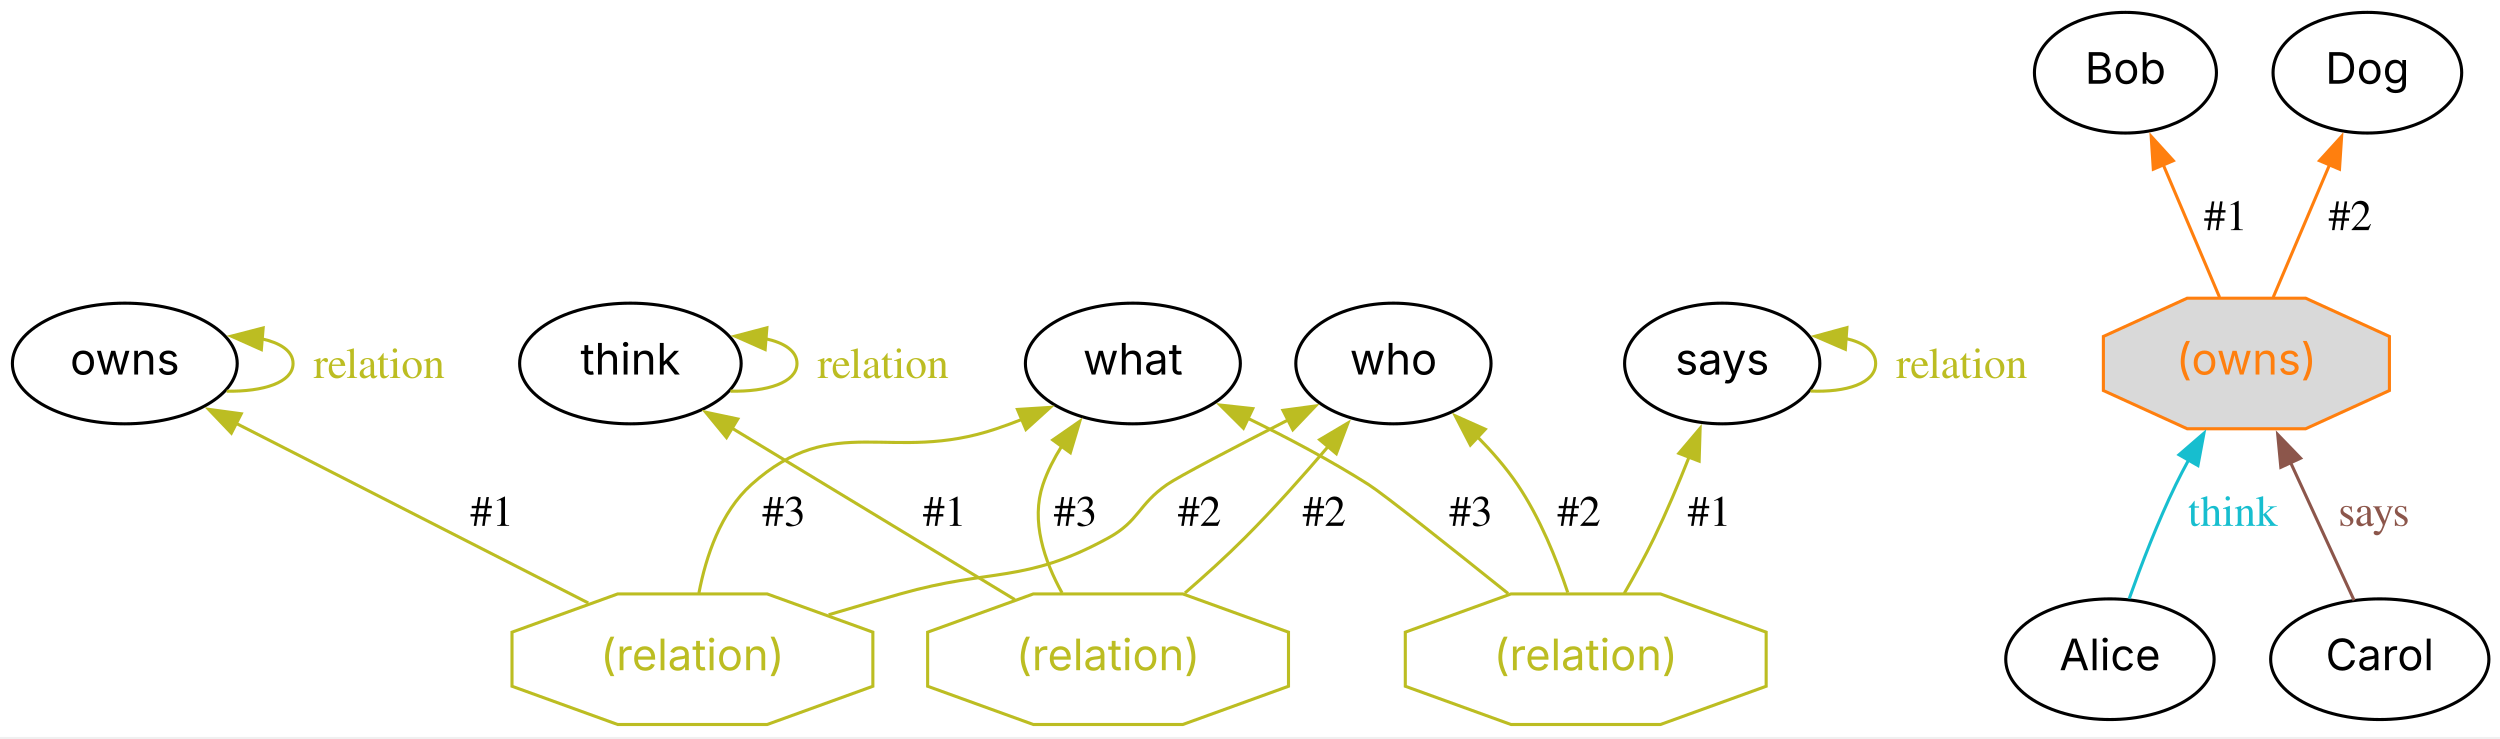
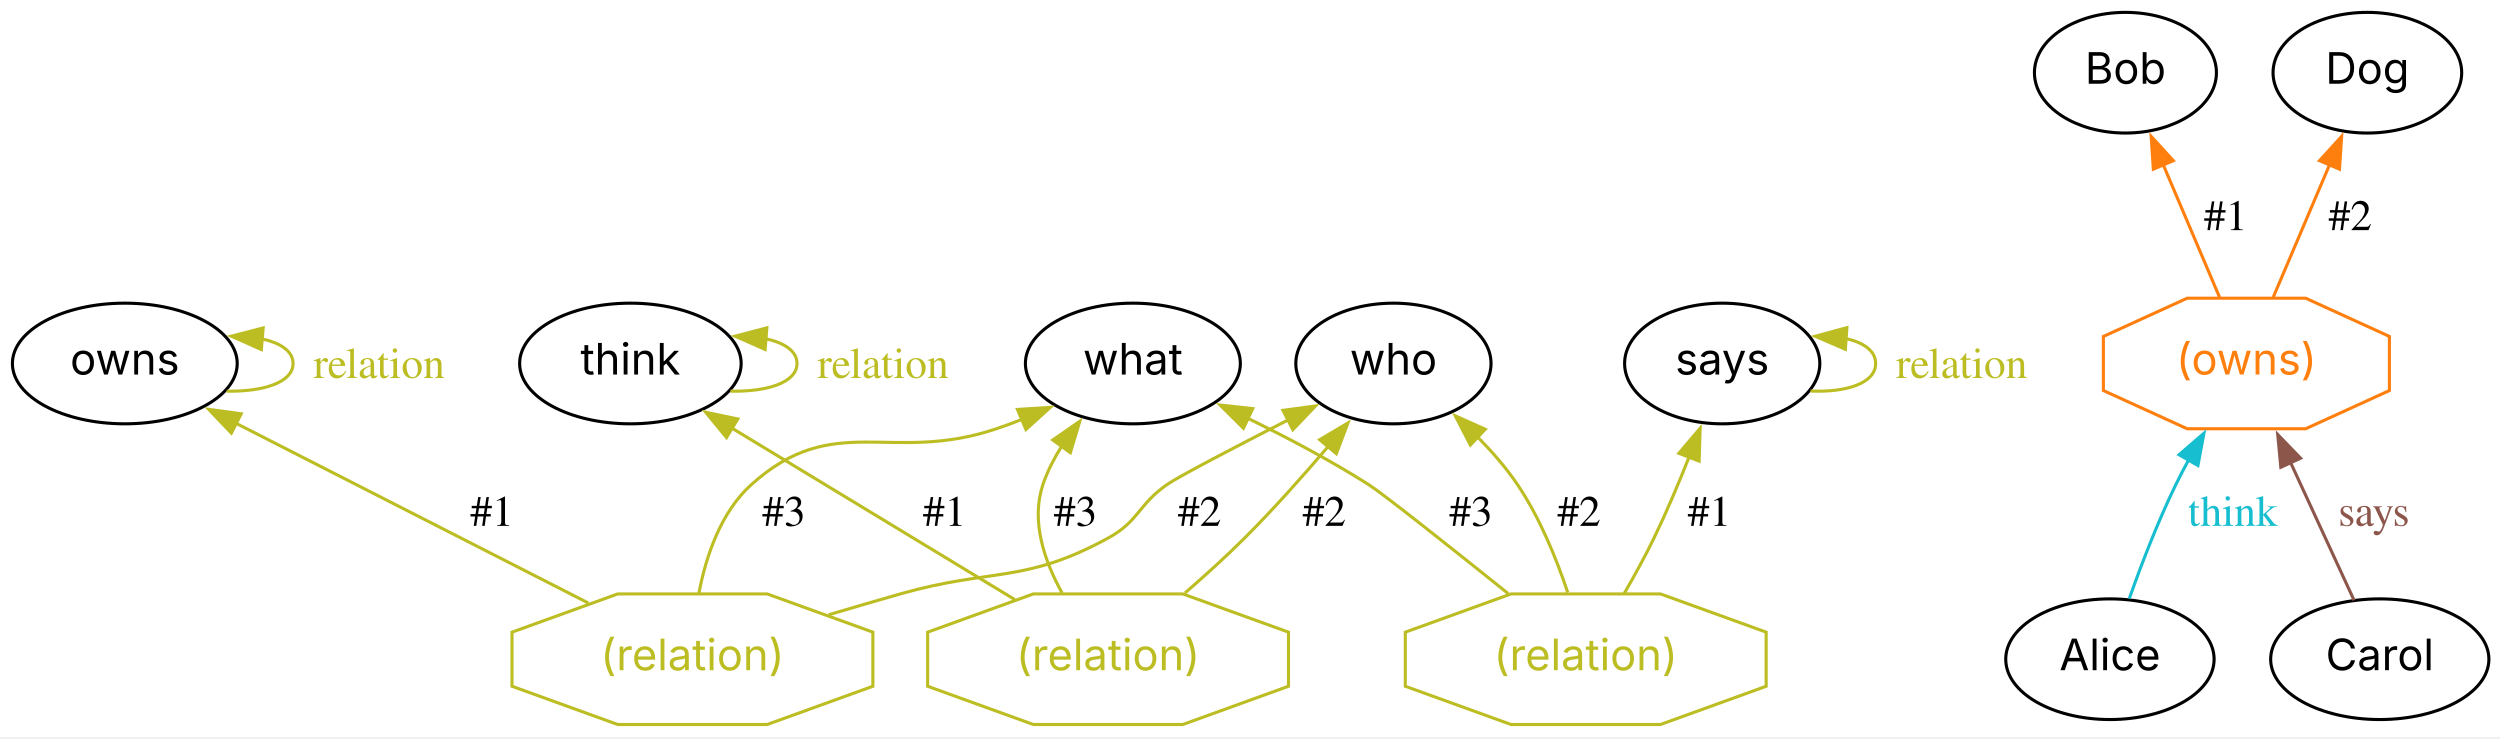
<svg xmlns="http://www.w3.org/2000/svg" width="806pt" height="238pt" viewBox="0.00 0.00 806.00 238.00">
  <g id="graph0" class="graph" transform="scale(1 1) rotate(0) translate(4 233.58)">
    <polygon fill="white" stroke="none" points="-4,4 -4,-233.58 802.42,-233.58 802.42,4 -4,4" />
    <g id="node1" class="node">
      <polygon fill="none" stroke="#bcbd22" points="277.41,-12.33 277.41,-29.77 243.33,-42.1 195.15,-42.1 161.07,-29.77 161.07,-12.33 195.15,0 243.33,0 277.41,-12.33" />
      <text xml:space="preserve" text-anchor="middle" x="219.24" y="-17.5" font-family="Inter" font-size="14.00" fill="#bcbd22">(relation)</text>
    </g>
    <g id="node2" class="node">
      <ellipse fill="none" stroke="black" cx="36.24" cy="-116.39" rx="36.24" ry="19.45" />
      <text xml:space="preserve" text-anchor="middle" x="36.24" y="-112.84" font-family="Inter" font-size="14.00">owns</text>
    </g>
    <g id="edge1" class="edge">
      <path fill="none" stroke="#bcbd22" d="M185.67,-39.17C153.46,-55.6 104.97,-80.34 72.03,-97.14" />
      <polygon fill="#bcbd22" stroke="#bcbd22" points="70.59,-93.94 63.27,-101.61 73.77,-100.18 70.59,-93.94" />
      <text xml:space="preserve" text-anchor="middle" x="154.63" y="-64.05" font-family="Times,serif" font-size="14.00">#1</text>
    </g>
    <g id="node3" class="node">
      <ellipse fill="none" stroke="black" cx="445.24" cy="-116.39" rx="31.47" ry="19.45" />
      <text xml:space="preserve" text-anchor="middle" x="445.24" y="-112.84" font-family="Inter" font-size="14.00">who</text>
    </g>
    <g id="edge2" class="edge">
      <path fill="none" stroke="#bcbd22" d="M263.16,-35.38C270.84,-37.66 278.76,-39.97 286.24,-42.1 315.9,-50.52 326.18,-45.32 353.24,-60.1 363.25,-65.56 362.88,-70.82 372.24,-77.35 375.99,-79.96 394.21,-89.46 411.51,-98.31" />
      <polygon fill="#bcbd22" stroke="#bcbd22" points="409.63,-101.28 420.13,-102.7 412.81,-95.04 409.63,-101.28" />
      <text xml:space="preserve" text-anchor="middle" x="382.74" y="-64.05" font-family="Times,serif" font-size="14.00">#2</text>
    </g>
    <g id="node4" class="node">
      <ellipse fill="none" stroke="black" cx="361.24" cy="-116.39" rx="34.65" ry="19.45" />
      <text xml:space="preserve" text-anchor="middle" x="361.24" y="-112.84" font-family="Inter" font-size="14.00">what</text>
    </g>
    <g id="edge3" class="edge">
      <path fill="none" stroke="#bcbd22" d="M221.33,-42.37C223.6,-54.19 228.35,-68.46 238.24,-77.35 265.03,-101.41 283.12,-83.82 317.24,-95.35 319.95,-96.26 322.73,-97.29 325.49,-98.38" />
      <polygon fill="#bcbd22" stroke="#bcbd22" points="324.03,-101.57 334.61,-102.24 326.76,-95.12 324.03,-101.57" />
      <text xml:space="preserve" text-anchor="middle" x="248.74" y="-64.05" font-family="Times,serif" font-size="14.00">#3</text>
    </g>
    <g id="edge4" class="edge">
      <path fill="none" stroke="#bcbd22" d="M69.07,-107.46C80.86,-107.27 90.48,-110.25 90.48,-116.39 90.48,-120.43 86.34,-123.09 80.16,-124.4" />
      <polygon fill="#bcbd22" stroke="#bcbd22" points="80.26,-120.88 70.58,-125.2 80.84,-127.85 80.26,-120.88" />
      <text xml:space="preserve" text-anchor="middle" x="118.23" y="-111.72" font-family="Times,serif" font-size="14.00" fill="#bcbd22">relation</text>
    </g>
    <g id="node5" class="node">
      <polygon fill="none" stroke="#bcbd22" points="411.41,-12.33 411.41,-29.77 377.33,-42.1 329.15,-42.1 295.07,-29.77 295.07,-12.33 329.15,0 377.33,0 411.41,-12.33" />
      <text xml:space="preserve" text-anchor="middle" x="353.24" y="-17.5" font-family="Inter" font-size="14.00" fill="#bcbd22">(relation)</text>
    </g>
    <g id="edge6" class="edge">
      <path fill="none" stroke="#bcbd22" d="M378.01,-42.38C384.43,-47.95 391.24,-54.1 397.24,-60.1 406.51,-69.35 416.1,-80.12 424.24,-89.68" />
      <polygon fill="#bcbd22" stroke="#bcbd22" points="421.47,-91.82 430.58,-97.22 426.83,-87.31 421.47,-91.82" />
      <text xml:space="preserve" text-anchor="middle" x="422.94" y="-64.05" font-family="Times,serif" font-size="14.00">#2</text>
    </g>
    <g id="edge7" class="edge">
      <path fill="none" stroke="#bcbd22" d="M338.42,-42.4C332.66,-52.79 328.3,-65.67 332.24,-77.35 333.69,-81.65 335.85,-85.85 338.34,-89.8" />
      <polygon fill="#bcbd22" stroke="#bcbd22" points="335.42,-91.73 344.13,-97.77 341.08,-87.62 335.42,-91.73" />
      <text xml:space="preserve" text-anchor="middle" x="342.74" y="-64.05" font-family="Times,serif" font-size="14.00">#3</text>
    </g>
    <g id="node6" class="node">
      <ellipse fill="none" stroke="black" cx="199.24" cy="-116.39" rx="35.71" ry="19.45" />
      <text xml:space="preserve" text-anchor="middle" x="199.24" y="-112.84" font-family="Inter" font-size="14.00">think</text>
    </g>
    <g id="edge5" class="edge">
      <path fill="none" stroke="#bcbd22" d="M323.18,-40.27C296.95,-56.17 258.96,-79.2 231.96,-95.56" />
      <polygon fill="#bcbd22" stroke="#bcbd22" points="230.23,-92.51 223.5,-100.69 233.86,-98.5 230.23,-92.51" />
      <text xml:space="preserve" text-anchor="middle" x="300.53" y="-64.05" font-family="Times,serif" font-size="14.00">#1</text>
    </g>
    <g id="edge8" class="edge">
      <path fill="none" stroke="#bcbd22" d="M231.49,-107.47C243.28,-107.23 252.95,-110.2 252.95,-116.39 252.95,-120.46 248.79,-123.13 242.59,-124.43" />
      <polygon fill="#bcbd22" stroke="#bcbd22" points="242.68,-120.91 232.99,-125.2 243.24,-127.89 242.68,-120.91" />
      <text xml:space="preserve" text-anchor="middle" x="280.7" y="-111.72" font-family="Times,serif" font-size="14.00" fill="#bcbd22">relation</text>
    </g>
    <g id="node7" class="node">
      <polygon fill="none" stroke="#bcbd22" points="565.41,-12.33 565.41,-29.77 531.33,-42.1 483.15,-42.1 449.07,-29.77 449.07,-12.33 483.15,0 531.33,0 565.41,-12.33" />
      <text xml:space="preserve" text-anchor="middle" x="507.24" y="-17.5" font-family="Inter" font-size="14.00" fill="#bcbd22">(relation)</text>
    </g>
    <g id="edge10" class="edge">
      <path fill="none" stroke="#bcbd22" d="M501.45,-42.53C497.8,-53.43 492.42,-66.73 485.24,-77.35 481.53,-82.84 476.9,-88.14 472.12,-92.96" />
      <polygon fill="#bcbd22" stroke="#bcbd22" points="470.05,-90.1 465.18,-99.51 474.85,-95.19 470.05,-90.1" />
      <text xml:space="preserve" text-anchor="middle" x="505.09" y="-64.05" font-family="Times,serif" font-size="14.00">#2</text>
    </g>
    <g id="edge11" class="edge">
      <path fill="none" stroke="#bcbd22" d="M482.22,-42.22C464.11,-56.75 442.01,-74.31 437.24,-77.35 424.98,-85.14 410.91,-92.56 398.24,-98.75" />
      <polygon fill="#bcbd22" stroke="#bcbd22" points="396.88,-95.52 389.36,-102.99 399.89,-101.84 396.88,-95.52" />
      <text xml:space="preserve" text-anchor="middle" x="470.23" y="-64.05" font-family="Times,serif" font-size="14.00">#3</text>
    </g>
    <g id="node8" class="node">
      <ellipse fill="none" stroke="black" cx="551.24" cy="-116.39" rx="31.47" ry="19.45" />
      <text xml:space="preserve" text-anchor="middle" x="551.24" y="-112.84" font-family="Inter" font-size="14.00">says</text>
    </g>
    <g id="edge9" class="edge">
      <path fill="none" stroke="#bcbd22" d="M519.67,-42.29C522.95,-47.96 526.38,-54.19 529.24,-60.1 533.28,-68.43 537.19,-77.72 540.57,-86.26" />
      <polygon fill="#bcbd22" stroke="#bcbd22" points="537.27,-87.43 544.12,-95.51 543.8,-84.92 537.27,-87.43" />
      <text xml:space="preserve" text-anchor="middle" x="547.1" y="-64.05" font-family="Times,serif" font-size="14.00">#1</text>
    </g>
    <g id="edge12" class="edge">
      <path fill="none" stroke="#bcbd22" d="M579.71,-107.51C591.12,-107.01 600.71,-109.97 600.71,-116.39 600.71,-120.51 596.77,-123.2 590.94,-124.48" />
      <polygon fill="#bcbd22" stroke="#bcbd22" points="590.94,-120.97 581.22,-125.17 591.44,-127.95 590.94,-120.97" />
      <text xml:space="preserve" text-anchor="middle" x="628.46" y="-111.72" font-family="Times,serif" font-size="14.00" fill="#bcbd22">relation</text>
    </g>
    <g id="node9" class="node">
      <ellipse fill="none" stroke="black" cx="676.24" cy="-21.05" rx="33.59" ry="19.45" />
      <text xml:space="preserve" text-anchor="middle" x="676.24" y="-17.5" font-family="Inter" font-size="14.00">Alice</text>
    </g>
    <g id="node10" class="node">
-       <polygon fill="#d9d9d9" stroke="#ff7f0e" points="766.35,-107.67 766.35,-125.11 739.34,-137.44 701.14,-137.44 674.13,-125.11 674.13,-107.67 701.14,-95.35 739.34,-95.35 766.35,-107.67" />
+       <polygon fill="none" stroke="#ff7f0e" points="766.35,-107.67 766.35,-125.11 739.34,-137.44 701.14,-137.44 674.13,-125.11 674.13,-107.67 701.14,-95.35 739.34,-95.35 766.35,-107.67" />
      <text xml:space="preserve" text-anchor="middle" x="720.24" y="-112.84" font-family="Inter" font-size="14.00" fill="#ff7f0e">(owns)</text>
    </g>
    <g id="edge13" class="edge">
      <path fill="none" stroke="#17becf" d="M682.45,-40.56C686.33,-51.47 691.68,-65.42 697.49,-77.35 698.76,-79.95 700.14,-82.61 701.59,-85.25" />
      <polygon fill="#17becf" stroke="#17becf" points="698.53,-86.97 706.55,-93.9 704.61,-83.49 698.53,-86.97" />
      <text xml:space="preserve" text-anchor="middle" x="715.86" y="-64.05" font-family="Times,serif" font-size="14.00" fill="#17becf">think</text>
    </g>
    <g id="node12" class="node">
      <ellipse fill="none" stroke="black" cx="681.24" cy="-210.14" rx="29.34" ry="19.45" />
      <text xml:space="preserve" text-anchor="middle" x="681.24" y="-206.59" font-family="Inter" font-size="14.00">Bob</text>
    </g>
    <g id="edge15" class="edge">
      <path fill="none" stroke="#ff7f0e" d="M711.58,-137.75C706.24,-150.33 699.29,-166.67 693.4,-180.53" />
      <polygon fill="#ff7f0e" stroke="#ff7f0e" points="690.23,-179.04 689.54,-189.61 696.67,-181.78 690.23,-179.04" />
      <text xml:space="preserve" text-anchor="middle" x="713.57" y="-159.39" font-family="Times,serif" font-size="14.00">#1</text>
    </g>
    <g id="node13" class="node">
      <ellipse fill="none" stroke="black" cx="759.24" cy="-210.14" rx="30.41" ry="19.45" />
      <text xml:space="preserve" text-anchor="middle" x="759.24" y="-206.59" font-family="Inter" font-size="14.00">Dog</text>
    </g>
    <g id="edge16" class="edge">
      <path fill="none" stroke="#ff7f0e" d="M728.89,-137.75C734.24,-150.33 741.19,-166.67 747.08,-180.53" />
      <polygon fill="#ff7f0e" stroke="#ff7f0e" points="743.81,-181.78 750.94,-189.61 750.25,-179.04 743.81,-181.78" />
      <text xml:space="preserve" text-anchor="middle" x="753.73" y="-159.39" font-family="Times,serif" font-size="14.00">#2</text>
    </g>
    <g id="node11" class="node">
      <ellipse fill="none" stroke="black" cx="763.24" cy="-21.05" rx="35.18" ry="19.45" />
      <text xml:space="preserve" text-anchor="middle" x="763.24" y="-17.5" font-family="Inter" font-size="14.00">Carol</text>
    </g>
    <g id="edge14" class="edge">
      <path fill="none" stroke="#8c564b" d="M754.95,-40.05C749.14,-52.66 741.22,-69.85 734.41,-84.62" />
      <polygon fill="#8c564b" stroke="#8c564b" points="731.34,-82.93 730.34,-93.48 737.7,-85.86 731.34,-82.93" />
      <text xml:space="preserve" text-anchor="middle" x="761.34" y="-64.05" font-family="Times,serif" font-size="14.00" fill="#8c564b">says</text>
    </g>
  </g>
</svg>
